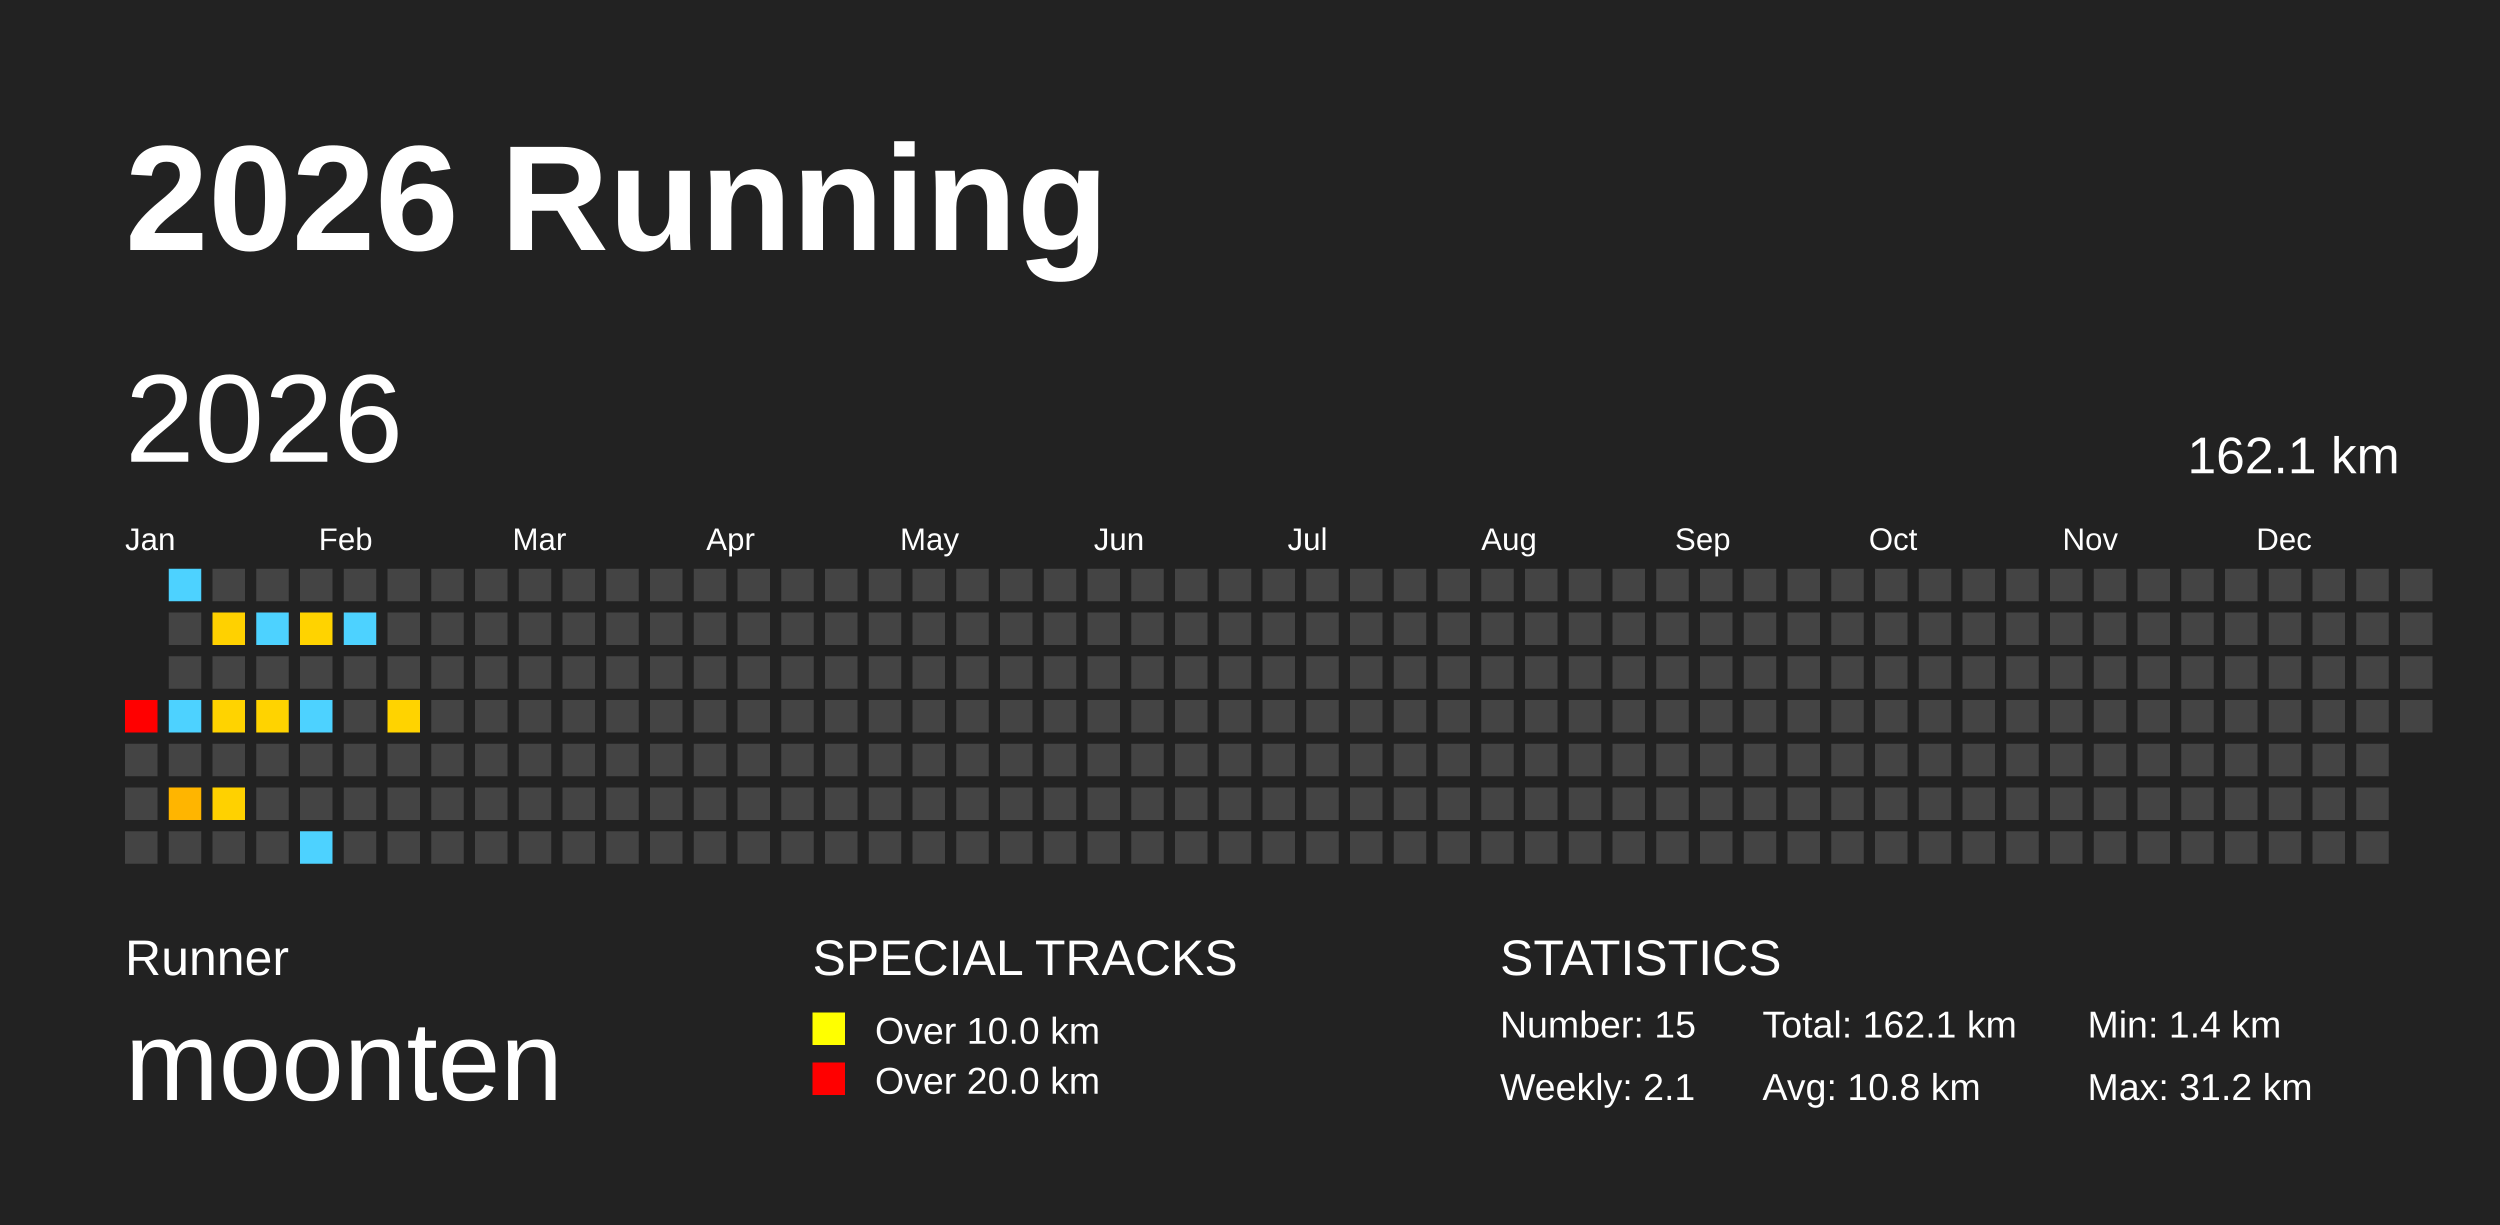
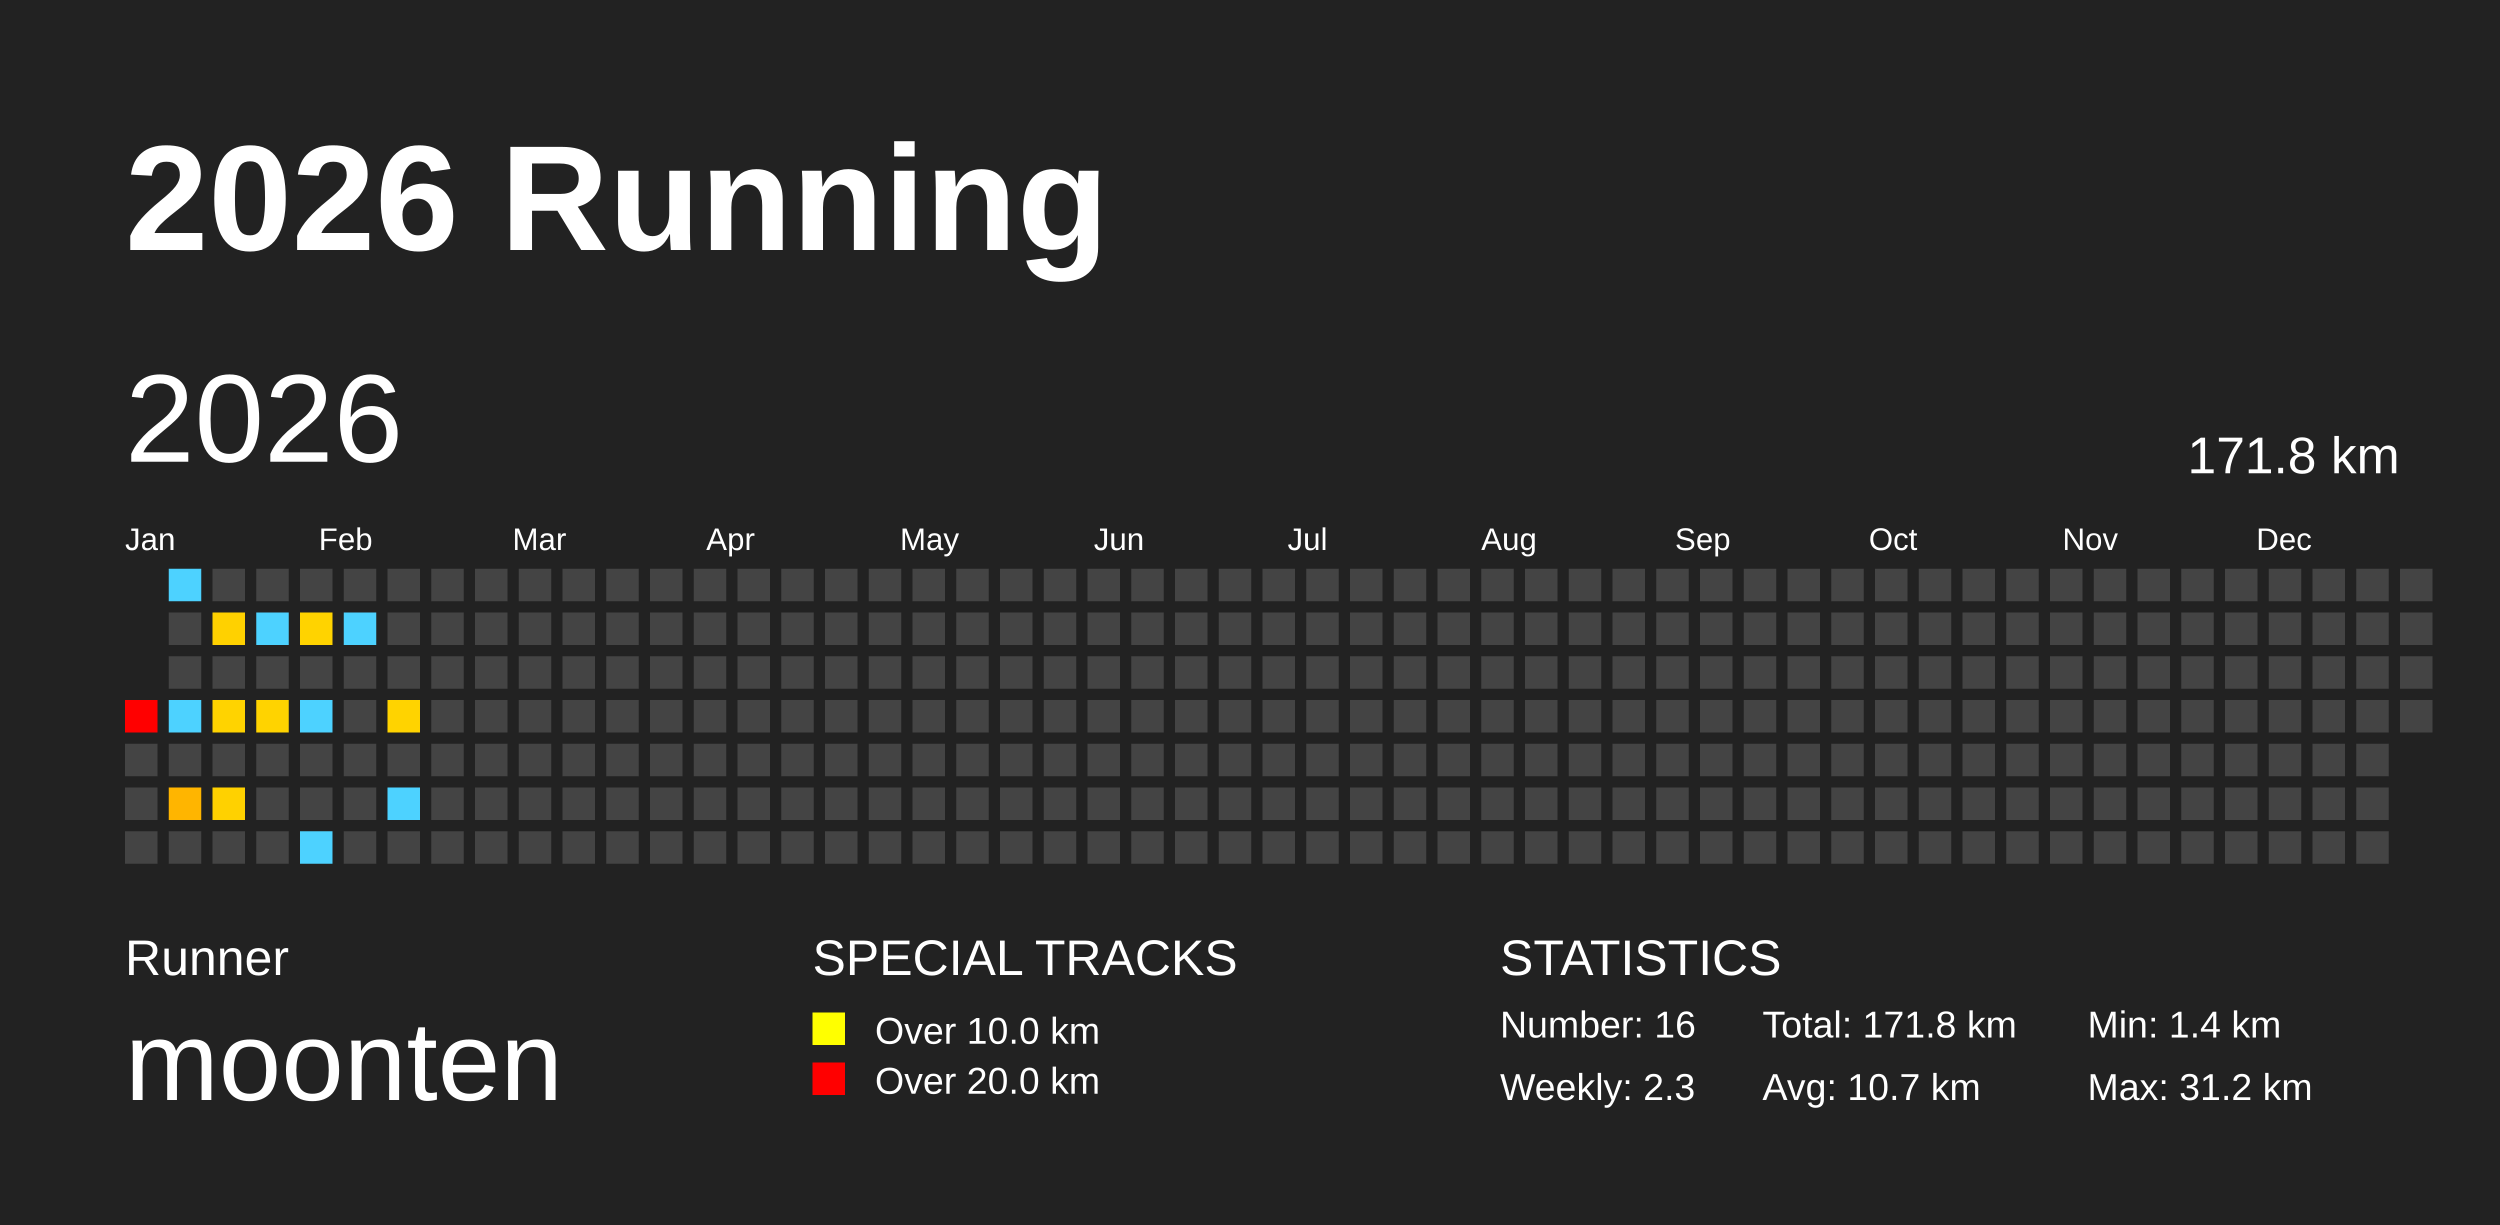
<svg xmlns="http://www.w3.org/2000/svg" baseProfile="full" height="98mm" version="1.1" viewBox="0,0,200,98" width="200mm">
  <defs />
  <rect fill="#222222" height="98" width="200" x="0" y="0" />
  <text fill="#FFFFFF" style="font-size:12px; font-family:Arial; font-weight:bold;" x="10" y="20">2026 Running</text>
  <text fill="#FFFFFF" style="font-size:4px; font-family:Arial" x="10" y="78">Runner</text>
  <text fill="#FFFFFF" style="font-size:9px; font-family:Arial" x="10" y="88">moonten</text>
  <text fill="#FFFFFF" style="font-size:4px; font-family:Arial" x="65" y="78">SPECIAL TRACKS</text>
  <rect fill="yellow" height="2.6" width="2.6" x="65" y="81" />
  <text fill="#FFFFFF" style="font-size:3px; font-family:Arial" x="70" y="83.5">Over 10.0 km</text>
  <rect fill="red" height="2.6" width="2.6" x="65" y="85" />
  <text fill="#FFFFFF" style="font-size:3px; font-family:Arial" x="70" y="87.5">Over 20.0 km</text>
  <text fill="#FFFFFF" style="font-size:4px; font-family:Arial" x="120" y="78">STATISTICS</text>
-   <text fill="#FFFFFF" style="font-size:3px; font-family:Arial" x="120" y="83">Number: 15</text>
-   <text fill="#FFFFFF" style="font-size:3px; font-family:Arial" x="120" y="88">Weekly: 2.1</text>
-   <text fill="#FFFFFF" style="font-size:3px; font-family:Arial" x="141" y="83">Total: 162.1 km</text>
-   <text fill="#FFFFFF" style="font-size:3px; font-family:Arial" x="141" y="88">Avg: 10.8 km</text>
+   <text fill="#FFFFFF" style="font-size:3px; font-family:Arial" x="120" y="83">Number: 16</text>
+   <text fill="#FFFFFF" style="font-size:3px; font-family:Arial" x="120" y="88">Weekly: 2.3</text>
+   <text fill="#FFFFFF" style="font-size:3px; font-family:Arial" x="141" y="83">Total: 171.8 km</text>
+   <text fill="#FFFFFF" style="font-size:3px; font-family:Arial" x="141" y="88">Avg: 10.7 km</text>
  <text fill="#FFFFFF" style="font-size:3px; font-family:Arial" x="167" y="83">Min: 1.4 km</text>
  <text fill="#FFFFFF" style="font-size:3px; font-family:Arial" x="167" y="88">Max: 31.2 km</text>
  <text dominant-baseline="hanging" fill="#FFFFFF" style="font-size:10.0px; font-family:Arial;" x="10" y="30">2026</text>
-   <text dominant-baseline="hanging" fill="#FFFFFF" style="font-size:4.125px; font-family:Arial;" x="175" y="35">162.1 km</text>
+   <text dominant-baseline="hanging" fill="#FFFFFF" style="font-size:4.125px; font-family:Arial;" x="175" y="35">171.8 km</text>
  <text fill="#FFFFFF" style="font-size:2.5px; font-family:Arial" x="10.0" y="44">Jan</text>
  <text fill="#FFFFFF" style="font-size:2.5px; font-family:Arial" x="25.5" y="44">Feb</text>
  <text fill="#FFFFFF" style="font-size:2.5px; font-family:Arial" x="41.0" y="44">Mar</text>
  <text fill="#FFFFFF" style="font-size:2.5px; font-family:Arial" x="56.5" y="44">Apr</text>
  <text fill="#FFFFFF" style="font-size:2.5px; font-family:Arial" x="72.0" y="44">May</text>
  <text fill="#FFFFFF" style="font-size:2.5px; font-family:Arial" x="87.5" y="44">Jun</text>
  <text fill="#FFFFFF" style="font-size:2.5px; font-family:Arial" x="103.0" y="44">Jul</text>
  <text fill="#FFFFFF" style="font-size:2.5px; font-family:Arial" x="118.5" y="44">Aug</text>
  <text fill="#FFFFFF" style="font-size:2.5px; font-family:Arial" x="134.0" y="44">Sep</text>
  <text fill="#FFFFFF" style="font-size:2.5px; font-family:Arial" x="149.5" y="44">Oct</text>
  <text fill="#FFFFFF" style="font-size:2.5px; font-family:Arial" x="165.0" y="44">Nov</text>
  <text fill="#FFFFFF" style="font-size:2.5px; font-family:Arial" x="180.5" y="44">Dec</text>
  <rect fill="red" height="2.6" width="2.6" x="10.0" y="56.0" />
  <rect fill="#444444" height="2.6" width="2.6" x="10.0" y="59.5" />
  <rect fill="#444444" height="2.6" width="2.6" x="10.0" y="63.0" />
  <rect fill="#444444" height="2.6" width="2.6" x="10.0" y="66.5" />
  <rect fill="#4dd2ff" height="2.6" width="2.6" x="13.5" y="45.5" />
  <rect fill="#444444" height="2.6" width="2.6" x="13.5" y="49.0" />
  <rect fill="#444444" height="2.6" width="2.6" x="13.5" y="52.5" />
  <rect fill="#4dd2ff" height="2.6" width="2.6" x="13.5" y="56.0" />
  <rect fill="#444444" height="2.6" width="2.6" x="13.5" y="59.5" />
  <rect fill="#ffb500" height="2.6" width="2.6" x="13.5" y="63.0" />
  <rect fill="#444444" height="2.6" width="2.6" x="13.5" y="66.5" />
  <rect fill="#444444" height="2.6" width="2.6" x="17.0" y="45.5" />
  <rect fill="#ffd100" height="2.6" width="2.6" x="17.0" y="49.0" />
  <rect fill="#444444" height="2.6" width="2.6" x="17.0" y="52.5" />
  <rect fill="#ffd300" height="2.6" width="2.6" x="17.0" y="56.0" />
  <rect fill="#444444" height="2.6" width="2.6" x="17.0" y="59.5" />
  <rect fill="#ffd100" height="2.6" width="2.6" x="17.0" y="63.0" />
  <rect fill="#444444" height="2.6" width="2.6" x="17.0" y="66.5" />
  <rect fill="#444444" height="2.6" width="2.6" x="20.5" y="45.5" />
  <rect fill="#4dd2ff" height="2.6" width="2.6" x="20.5" y="49.0" />
  <rect fill="#444444" height="2.6" width="2.6" x="20.5" y="52.5" />
  <rect fill="#ffd300" height="2.6" width="2.6" x="20.5" y="56.0" />
  <rect fill="#444444" height="2.6" width="2.6" x="20.5" y="59.5" />
  <rect fill="#444444" height="2.6" width="2.6" x="20.5" y="63.0" />
  <rect fill="#444444" height="2.6" width="2.6" x="20.5" y="66.5" />
  <rect fill="#444444" height="2.6" width="2.6" x="24.0" y="45.5" />
  <rect fill="#ffd300" height="2.6" width="2.6" x="24.0" y="49.0" />
  <rect fill="#444444" height="2.6" width="2.6" x="24.0" y="52.5" />
  <rect fill="#4dd2ff" height="2.6" width="2.6" x="24.0" y="56.0" />
  <rect fill="#444444" height="2.6" width="2.6" x="24.0" y="59.5" />
  <rect fill="#444444" height="2.6" width="2.6" x="24.0" y="63.0" />
  <rect fill="#4dd2ff" height="2.6" width="2.6" x="24.0" y="66.5" />
  <rect fill="#444444" height="2.6" width="2.6" x="27.5" y="45.5" />
  <rect fill="#4dd2ff" height="2.6" width="2.6" x="27.5" y="49.0" />
  <rect fill="#444444" height="2.6" width="2.6" x="27.5" y="52.5" />
  <rect fill="#444444" height="2.6" width="2.6" x="27.5" y="56.0" />
  <rect fill="#444444" height="2.6" width="2.6" x="27.5" y="59.5" />
  <rect fill="#444444" height="2.6" width="2.6" x="27.5" y="63.0" />
  <rect fill="#444444" height="2.6" width="2.6" x="27.5" y="66.5" />
  <rect fill="#444444" height="2.6" width="2.6" x="31.0" y="45.5" />
  <rect fill="#444444" height="2.6" width="2.6" x="31.0" y="49.0" />
  <rect fill="#444444" height="2.6" width="2.6" x="31.0" y="52.5" />
  <rect fill="#ffd300" height="2.6" width="2.6" x="31.0" y="56.0" />
  <rect fill="#444444" height="2.6" width="2.6" x="31.0" y="59.5" />
-   <rect fill="#444444" height="2.6" width="2.6" x="31.0" y="63.0" />
+   <rect fill="#4dd2ff" height="2.6" width="2.6" x="31.0" y="63.0" />
  <rect fill="#444444" height="2.6" width="2.6" x="31.0" y="66.5" />
  <rect fill="#444444" height="2.6" width="2.6" x="34.5" y="45.5" />
  <rect fill="#444444" height="2.6" width="2.6" x="34.5" y="49.0" />
  <rect fill="#444444" height="2.6" width="2.6" x="34.5" y="52.5" />
  <rect fill="#444444" height="2.6" width="2.6" x="34.5" y="56.0" />
  <rect fill="#444444" height="2.6" width="2.6" x="34.5" y="59.5" />
  <rect fill="#444444" height="2.6" width="2.6" x="34.5" y="63.0" />
  <rect fill="#444444" height="2.6" width="2.6" x="34.5" y="66.5" />
  <rect fill="#444444" height="2.6" width="2.6" x="38.0" y="45.5" />
  <rect fill="#444444" height="2.6" width="2.6" x="38.0" y="49.0" />
  <rect fill="#444444" height="2.6" width="2.6" x="38.0" y="52.5" />
  <rect fill="#444444" height="2.6" width="2.6" x="38.0" y="56.0" />
  <rect fill="#444444" height="2.6" width="2.6" x="38.0" y="59.5" />
  <rect fill="#444444" height="2.6" width="2.6" x="38.0" y="63.0" />
  <rect fill="#444444" height="2.6" width="2.6" x="38.0" y="66.5" />
  <rect fill="#444444" height="2.6" width="2.6" x="41.5" y="45.5" />
  <rect fill="#444444" height="2.6" width="2.6" x="41.5" y="49.0" />
  <rect fill="#444444" height="2.6" width="2.6" x="41.5" y="52.5" />
  <rect fill="#444444" height="2.6" width="2.6" x="41.5" y="56.0" />
  <rect fill="#444444" height="2.6" width="2.6" x="41.5" y="59.5" />
  <rect fill="#444444" height="2.6" width="2.6" x="41.5" y="63.0" />
  <rect fill="#444444" height="2.6" width="2.6" x="41.5" y="66.5" />
  <rect fill="#444444" height="2.6" width="2.6" x="45.0" y="45.5" />
  <rect fill="#444444" height="2.6" width="2.6" x="45.0" y="49.0" />
  <rect fill="#444444" height="2.6" width="2.6" x="45.0" y="52.5" />
  <rect fill="#444444" height="2.6" width="2.6" x="45.0" y="56.0" />
  <rect fill="#444444" height="2.6" width="2.6" x="45.0" y="59.5" />
  <rect fill="#444444" height="2.6" width="2.6" x="45.0" y="63.0" />
  <rect fill="#444444" height="2.6" width="2.6" x="45.0" y="66.5" />
  <rect fill="#444444" height="2.6" width="2.6" x="48.5" y="45.5" />
  <rect fill="#444444" height="2.6" width="2.6" x="48.5" y="49.0" />
  <rect fill="#444444" height="2.6" width="2.6" x="48.5" y="52.5" />
  <rect fill="#444444" height="2.6" width="2.6" x="48.5" y="56.0" />
  <rect fill="#444444" height="2.6" width="2.6" x="48.5" y="59.5" />
  <rect fill="#444444" height="2.6" width="2.6" x="48.5" y="63.0" />
  <rect fill="#444444" height="2.6" width="2.6" x="48.5" y="66.5" />
  <rect fill="#444444" height="2.6" width="2.6" x="52.0" y="45.5" />
  <rect fill="#444444" height="2.6" width="2.6" x="52.0" y="49.0" />
  <rect fill="#444444" height="2.6" width="2.6" x="52.0" y="52.5" />
  <rect fill="#444444" height="2.6" width="2.6" x="52.0" y="56.0" />
  <rect fill="#444444" height="2.6" width="2.6" x="52.0" y="59.5" />
  <rect fill="#444444" height="2.6" width="2.6" x="52.0" y="63.0" />
  <rect fill="#444444" height="2.6" width="2.6" x="52.0" y="66.5" />
  <rect fill="#444444" height="2.6" width="2.6" x="55.5" y="45.5" />
  <rect fill="#444444" height="2.6" width="2.6" x="55.5" y="49.0" />
  <rect fill="#444444" height="2.6" width="2.6" x="55.5" y="52.5" />
  <rect fill="#444444" height="2.6" width="2.6" x="55.5" y="56.0" />
  <rect fill="#444444" height="2.6" width="2.6" x="55.5" y="59.5" />
  <rect fill="#444444" height="2.6" width="2.6" x="55.5" y="63.0" />
  <rect fill="#444444" height="2.6" width="2.6" x="55.5" y="66.5" />
  <rect fill="#444444" height="2.6" width="2.6" x="59.0" y="45.5" />
  <rect fill="#444444" height="2.6" width="2.6" x="59.0" y="49.0" />
  <rect fill="#444444" height="2.6" width="2.6" x="59.0" y="52.5" />
  <rect fill="#444444" height="2.6" width="2.6" x="59.0" y="56.0" />
  <rect fill="#444444" height="2.6" width="2.6" x="59.0" y="59.5" />
  <rect fill="#444444" height="2.6" width="2.6" x="59.0" y="63.0" />
  <rect fill="#444444" height="2.6" width="2.6" x="59.0" y="66.5" />
  <rect fill="#444444" height="2.6" width="2.6" x="62.5" y="45.5" />
  <rect fill="#444444" height="2.6" width="2.6" x="62.5" y="49.0" />
  <rect fill="#444444" height="2.6" width="2.6" x="62.5" y="52.5" />
  <rect fill="#444444" height="2.6" width="2.6" x="62.5" y="56.0" />
  <rect fill="#444444" height="2.6" width="2.6" x="62.5" y="59.5" />
  <rect fill="#444444" height="2.6" width="2.6" x="62.5" y="63.0" />
  <rect fill="#444444" height="2.6" width="2.6" x="62.5" y="66.5" />
  <rect fill="#444444" height="2.6" width="2.6" x="66.0" y="45.5" />
  <rect fill="#444444" height="2.6" width="2.6" x="66.0" y="49.0" />
  <rect fill="#444444" height="2.6" width="2.6" x="66.0" y="52.5" />
  <rect fill="#444444" height="2.6" width="2.6" x="66.0" y="56.0" />
  <rect fill="#444444" height="2.6" width="2.6" x="66.0" y="59.5" />
  <rect fill="#444444" height="2.6" width="2.6" x="66.0" y="63.0" />
  <rect fill="#444444" height="2.6" width="2.6" x="66.0" y="66.5" />
  <rect fill="#444444" height="2.6" width="2.6" x="69.5" y="45.5" />
  <rect fill="#444444" height="2.6" width="2.6" x="69.5" y="49.0" />
  <rect fill="#444444" height="2.6" width="2.6" x="69.5" y="52.5" />
  <rect fill="#444444" height="2.6" width="2.6" x="69.5" y="56.0" />
  <rect fill="#444444" height="2.6" width="2.6" x="69.5" y="59.5" />
  <rect fill="#444444" height="2.6" width="2.6" x="69.5" y="63.0" />
  <rect fill="#444444" height="2.6" width="2.6" x="69.5" y="66.5" />
  <rect fill="#444444" height="2.6" width="2.6" x="73.0" y="45.5" />
  <rect fill="#444444" height="2.6" width="2.6" x="73.0" y="49.0" />
  <rect fill="#444444" height="2.6" width="2.6" x="73.0" y="52.5" />
  <rect fill="#444444" height="2.6" width="2.6" x="73.0" y="56.0" />
  <rect fill="#444444" height="2.6" width="2.6" x="73.0" y="59.5" />
  <rect fill="#444444" height="2.6" width="2.6" x="73.0" y="63.0" />
  <rect fill="#444444" height="2.6" width="2.6" x="73.0" y="66.5" />
  <rect fill="#444444" height="2.6" width="2.6" x="76.5" y="45.5" />
  <rect fill="#444444" height="2.6" width="2.6" x="76.5" y="49.0" />
  <rect fill="#444444" height="2.6" width="2.6" x="76.5" y="52.5" />
  <rect fill="#444444" height="2.6" width="2.6" x="76.5" y="56.0" />
  <rect fill="#444444" height="2.6" width="2.6" x="76.5" y="59.5" />
  <rect fill="#444444" height="2.6" width="2.6" x="76.5" y="63.0" />
  <rect fill="#444444" height="2.6" width="2.6" x="76.5" y="66.5" />
  <rect fill="#444444" height="2.6" width="2.6" x="80.0" y="45.5" />
  <rect fill="#444444" height="2.6" width="2.6" x="80.0" y="49.0" />
  <rect fill="#444444" height="2.6" width="2.6" x="80.0" y="52.5" />
  <rect fill="#444444" height="2.6" width="2.6" x="80.0" y="56.0" />
  <rect fill="#444444" height="2.6" width="2.6" x="80.0" y="59.5" />
  <rect fill="#444444" height="2.6" width="2.6" x="80.0" y="63.0" />
  <rect fill="#444444" height="2.6" width="2.6" x="80.0" y="66.5" />
  <rect fill="#444444" height="2.6" width="2.6" x="83.5" y="45.5" />
  <rect fill="#444444" height="2.6" width="2.6" x="83.5" y="49.0" />
  <rect fill="#444444" height="2.6" width="2.6" x="83.5" y="52.5" />
  <rect fill="#444444" height="2.6" width="2.6" x="83.5" y="56.0" />
  <rect fill="#444444" height="2.6" width="2.6" x="83.5" y="59.5" />
  <rect fill="#444444" height="2.6" width="2.6" x="83.5" y="63.0" />
  <rect fill="#444444" height="2.6" width="2.6" x="83.5" y="66.5" />
  <rect fill="#444444" height="2.6" width="2.6" x="87.0" y="45.5" />
  <rect fill="#444444" height="2.6" width="2.6" x="87.0" y="49.0" />
  <rect fill="#444444" height="2.6" width="2.6" x="87.0" y="52.5" />
  <rect fill="#444444" height="2.6" width="2.6" x="87.0" y="56.0" />
  <rect fill="#444444" height="2.6" width="2.6" x="87.0" y="59.5" />
  <rect fill="#444444" height="2.6" width="2.6" x="87.0" y="63.0" />
  <rect fill="#444444" height="2.6" width="2.6" x="87.0" y="66.5" />
  <rect fill="#444444" height="2.6" width="2.6" x="90.5" y="45.5" />
  <rect fill="#444444" height="2.6" width="2.6" x="90.5" y="49.0" />
  <rect fill="#444444" height="2.6" width="2.6" x="90.5" y="52.5" />
  <rect fill="#444444" height="2.6" width="2.6" x="90.5" y="56.0" />
  <rect fill="#444444" height="2.6" width="2.6" x="90.5" y="59.5" />
  <rect fill="#444444" height="2.6" width="2.6" x="90.5" y="63.0" />
  <rect fill="#444444" height="2.6" width="2.6" x="90.5" y="66.5" />
  <rect fill="#444444" height="2.6" width="2.6" x="94.0" y="45.5" />
  <rect fill="#444444" height="2.6" width="2.6" x="94.0" y="49.0" />
  <rect fill="#444444" height="2.6" width="2.6" x="94.0" y="52.5" />
  <rect fill="#444444" height="2.6" width="2.6" x="94.0" y="56.0" />
  <rect fill="#444444" height="2.6" width="2.6" x="94.0" y="59.5" />
  <rect fill="#444444" height="2.6" width="2.6" x="94.0" y="63.0" />
  <rect fill="#444444" height="2.6" width="2.6" x="94.0" y="66.5" />
  <rect fill="#444444" height="2.6" width="2.6" x="97.5" y="45.5" />
  <rect fill="#444444" height="2.6" width="2.6" x="97.5" y="49.0" />
  <rect fill="#444444" height="2.6" width="2.6" x="97.5" y="52.5" />
  <rect fill="#444444" height="2.6" width="2.6" x="97.5" y="56.0" />
  <rect fill="#444444" height="2.6" width="2.6" x="97.5" y="59.5" />
  <rect fill="#444444" height="2.6" width="2.6" x="97.5" y="63.0" />
  <rect fill="#444444" height="2.6" width="2.6" x="97.5" y="66.5" />
  <rect fill="#444444" height="2.6" width="2.6" x="101.0" y="45.5" />
  <rect fill="#444444" height="2.6" width="2.6" x="101.0" y="49.0" />
  <rect fill="#444444" height="2.6" width="2.6" x="101.0" y="52.5" />
  <rect fill="#444444" height="2.6" width="2.6" x="101.0" y="56.0" />
  <rect fill="#444444" height="2.6" width="2.6" x="101.0" y="59.5" />
  <rect fill="#444444" height="2.6" width="2.6" x="101.0" y="63.0" />
  <rect fill="#444444" height="2.6" width="2.6" x="101.0" y="66.5" />
  <rect fill="#444444" height="2.6" width="2.6" x="104.5" y="45.5" />
  <rect fill="#444444" height="2.6" width="2.6" x="104.5" y="49.0" />
  <rect fill="#444444" height="2.6" width="2.6" x="104.5" y="52.5" />
  <rect fill="#444444" height="2.6" width="2.6" x="104.5" y="56.0" />
  <rect fill="#444444" height="2.6" width="2.6" x="104.5" y="59.5" />
  <rect fill="#444444" height="2.6" width="2.6" x="104.5" y="63.0" />
  <rect fill="#444444" height="2.6" width="2.6" x="104.5" y="66.5" />
  <rect fill="#444444" height="2.6" width="2.6" x="108.0" y="45.5" />
  <rect fill="#444444" height="2.6" width="2.6" x="108.0" y="49.0" />
  <rect fill="#444444" height="2.6" width="2.6" x="108.0" y="52.5" />
  <rect fill="#444444" height="2.6" width="2.6" x="108.0" y="56.0" />
  <rect fill="#444444" height="2.6" width="2.6" x="108.0" y="59.5" />
  <rect fill="#444444" height="2.6" width="2.6" x="108.0" y="63.0" />
  <rect fill="#444444" height="2.6" width="2.6" x="108.0" y="66.5" />
  <rect fill="#444444" height="2.6" width="2.6" x="111.5" y="45.5" />
  <rect fill="#444444" height="2.6" width="2.6" x="111.5" y="49.0" />
  <rect fill="#444444" height="2.6" width="2.6" x="111.5" y="52.5" />
  <rect fill="#444444" height="2.6" width="2.6" x="111.5" y="56.0" />
  <rect fill="#444444" height="2.6" width="2.6" x="111.5" y="59.5" />
  <rect fill="#444444" height="2.6" width="2.6" x="111.5" y="63.0" />
  <rect fill="#444444" height="2.6" width="2.6" x="111.5" y="66.5" />
  <rect fill="#444444" height="2.6" width="2.6" x="115.0" y="45.5" />
  <rect fill="#444444" height="2.6" width="2.6" x="115.0" y="49.0" />
  <rect fill="#444444" height="2.6" width="2.6" x="115.0" y="52.5" />
  <rect fill="#444444" height="2.6" width="2.6" x="115.0" y="56.0" />
  <rect fill="#444444" height="2.6" width="2.6" x="115.0" y="59.5" />
  <rect fill="#444444" height="2.6" width="2.6" x="115.0" y="63.0" />
  <rect fill="#444444" height="2.6" width="2.6" x="115.0" y="66.5" />
  <rect fill="#444444" height="2.6" width="2.6" x="118.5" y="45.5" />
  <rect fill="#444444" height="2.6" width="2.6" x="118.5" y="49.0" />
  <rect fill="#444444" height="2.6" width="2.6" x="118.5" y="52.5" />
  <rect fill="#444444" height="2.6" width="2.6" x="118.5" y="56.0" />
  <rect fill="#444444" height="2.6" width="2.6" x="118.5" y="59.5" />
  <rect fill="#444444" height="2.6" width="2.6" x="118.5" y="63.0" />
  <rect fill="#444444" height="2.6" width="2.6" x="118.5" y="66.5" />
  <rect fill="#444444" height="2.6" width="2.6" x="122.0" y="45.5" />
  <rect fill="#444444" height="2.6" width="2.6" x="122.0" y="49.0" />
  <rect fill="#444444" height="2.6" width="2.6" x="122.0" y="52.5" />
  <rect fill="#444444" height="2.6" width="2.6" x="122.0" y="56.0" />
  <rect fill="#444444" height="2.6" width="2.6" x="122.0" y="59.5" />
  <rect fill="#444444" height="2.6" width="2.6" x="122.0" y="63.0" />
  <rect fill="#444444" height="2.6" width="2.6" x="122.0" y="66.5" />
  <rect fill="#444444" height="2.6" width="2.6" x="125.5" y="45.5" />
  <rect fill="#444444" height="2.6" width="2.6" x="125.5" y="49.0" />
  <rect fill="#444444" height="2.6" width="2.6" x="125.5" y="52.5" />
  <rect fill="#444444" height="2.6" width="2.6" x="125.5" y="56.0" />
  <rect fill="#444444" height="2.6" width="2.6" x="125.5" y="59.5" />
  <rect fill="#444444" height="2.6" width="2.6" x="125.5" y="63.0" />
  <rect fill="#444444" height="2.6" width="2.6" x="125.5" y="66.5" />
  <rect fill="#444444" height="2.6" width="2.6" x="129.0" y="45.5" />
  <rect fill="#444444" height="2.6" width="2.6" x="129.0" y="49.0" />
  <rect fill="#444444" height="2.6" width="2.6" x="129.0" y="52.5" />
  <rect fill="#444444" height="2.6" width="2.6" x="129.0" y="56.0" />
  <rect fill="#444444" height="2.6" width="2.6" x="129.0" y="59.5" />
  <rect fill="#444444" height="2.6" width="2.6" x="129.0" y="63.0" />
  <rect fill="#444444" height="2.6" width="2.6" x="129.0" y="66.5" />
  <rect fill="#444444" height="2.6" width="2.6" x="132.5" y="45.5" />
  <rect fill="#444444" height="2.6" width="2.6" x="132.5" y="49.0" />
  <rect fill="#444444" height="2.6" width="2.6" x="132.5" y="52.5" />
  <rect fill="#444444" height="2.6" width="2.6" x="132.5" y="56.0" />
  <rect fill="#444444" height="2.6" width="2.6" x="132.5" y="59.5" />
  <rect fill="#444444" height="2.6" width="2.6" x="132.5" y="63.0" />
  <rect fill="#444444" height="2.6" width="2.6" x="132.5" y="66.5" />
  <rect fill="#444444" height="2.6" width="2.6" x="136.0" y="45.5" />
  <rect fill="#444444" height="2.6" width="2.6" x="136.0" y="49.0" />
  <rect fill="#444444" height="2.6" width="2.6" x="136.0" y="52.5" />
  <rect fill="#444444" height="2.6" width="2.6" x="136.0" y="56.0" />
  <rect fill="#444444" height="2.6" width="2.6" x="136.0" y="59.5" />
  <rect fill="#444444" height="2.6" width="2.6" x="136.0" y="63.0" />
  <rect fill="#444444" height="2.6" width="2.6" x="136.0" y="66.5" />
  <rect fill="#444444" height="2.6" width="2.6" x="139.5" y="45.5" />
  <rect fill="#444444" height="2.6" width="2.6" x="139.5" y="49.0" />
  <rect fill="#444444" height="2.6" width="2.6" x="139.5" y="52.5" />
  <rect fill="#444444" height="2.6" width="2.6" x="139.5" y="56.0" />
  <rect fill="#444444" height="2.6" width="2.6" x="139.5" y="59.5" />
  <rect fill="#444444" height="2.6" width="2.6" x="139.5" y="63.0" />
  <rect fill="#444444" height="2.6" width="2.6" x="139.5" y="66.5" />
  <rect fill="#444444" height="2.6" width="2.6" x="143.0" y="45.5" />
  <rect fill="#444444" height="2.6" width="2.6" x="143.0" y="49.0" />
  <rect fill="#444444" height="2.6" width="2.6" x="143.0" y="52.5" />
  <rect fill="#444444" height="2.6" width="2.6" x="143.0" y="56.0" />
  <rect fill="#444444" height="2.6" width="2.6" x="143.0" y="59.5" />
  <rect fill="#444444" height="2.6" width="2.6" x="143.0" y="63.0" />
  <rect fill="#444444" height="2.6" width="2.6" x="143.0" y="66.5" />
  <rect fill="#444444" height="2.6" width="2.6" x="146.5" y="45.5" />
  <rect fill="#444444" height="2.6" width="2.6" x="146.5" y="49.0" />
  <rect fill="#444444" height="2.6" width="2.6" x="146.5" y="52.5" />
  <rect fill="#444444" height="2.6" width="2.6" x="146.5" y="56.0" />
  <rect fill="#444444" height="2.6" width="2.6" x="146.5" y="59.5" />
  <rect fill="#444444" height="2.6" width="2.6" x="146.5" y="63.0" />
  <rect fill="#444444" height="2.6" width="2.6" x="146.5" y="66.5" />
  <rect fill="#444444" height="2.6" width="2.6" x="150.0" y="45.5" />
  <rect fill="#444444" height="2.6" width="2.6" x="150.0" y="49.0" />
  <rect fill="#444444" height="2.6" width="2.6" x="150.0" y="52.5" />
  <rect fill="#444444" height="2.6" width="2.6" x="150.0" y="56.0" />
  <rect fill="#444444" height="2.6" width="2.6" x="150.0" y="59.5" />
  <rect fill="#444444" height="2.6" width="2.6" x="150.0" y="63.0" />
  <rect fill="#444444" height="2.6" width="2.6" x="150.0" y="66.5" />
  <rect fill="#444444" height="2.6" width="2.6" x="153.5" y="45.5" />
  <rect fill="#444444" height="2.6" width="2.6" x="153.5" y="49.0" />
  <rect fill="#444444" height="2.6" width="2.6" x="153.5" y="52.5" />
  <rect fill="#444444" height="2.6" width="2.6" x="153.5" y="56.0" />
  <rect fill="#444444" height="2.6" width="2.6" x="153.5" y="59.5" />
  <rect fill="#444444" height="2.6" width="2.6" x="153.5" y="63.0" />
  <rect fill="#444444" height="2.6" width="2.6" x="153.5" y="66.5" />
  <rect fill="#444444" height="2.6" width="2.6" x="157.0" y="45.5" />
  <rect fill="#444444" height="2.6" width="2.6" x="157.0" y="49.0" />
  <rect fill="#444444" height="2.6" width="2.6" x="157.0" y="52.5" />
  <rect fill="#444444" height="2.6" width="2.6" x="157.0" y="56.0" />
  <rect fill="#444444" height="2.6" width="2.6" x="157.0" y="59.5" />
  <rect fill="#444444" height="2.6" width="2.6" x="157.0" y="63.0" />
  <rect fill="#444444" height="2.6" width="2.6" x="157.0" y="66.5" />
  <rect fill="#444444" height="2.6" width="2.6" x="160.5" y="45.5" />
  <rect fill="#444444" height="2.6" width="2.6" x="160.5" y="49.0" />
  <rect fill="#444444" height="2.6" width="2.6" x="160.5" y="52.5" />
  <rect fill="#444444" height="2.6" width="2.6" x="160.5" y="56.0" />
  <rect fill="#444444" height="2.6" width="2.6" x="160.5" y="59.5" />
  <rect fill="#444444" height="2.6" width="2.6" x="160.5" y="63.0" />
  <rect fill="#444444" height="2.6" width="2.6" x="160.5" y="66.5" />
  <rect fill="#444444" height="2.6" width="2.6" x="164.0" y="45.5" />
  <rect fill="#444444" height="2.6" width="2.6" x="164.0" y="49.0" />
  <rect fill="#444444" height="2.6" width="2.6" x="164.0" y="52.5" />
  <rect fill="#444444" height="2.6" width="2.6" x="164.0" y="56.0" />
  <rect fill="#444444" height="2.6" width="2.6" x="164.0" y="59.5" />
  <rect fill="#444444" height="2.6" width="2.6" x="164.0" y="63.0" />
  <rect fill="#444444" height="2.6" width="2.6" x="164.0" y="66.5" />
  <rect fill="#444444" height="2.6" width="2.6" x="167.5" y="45.5" />
  <rect fill="#444444" height="2.6" width="2.6" x="167.5" y="49.0" />
  <rect fill="#444444" height="2.6" width="2.6" x="167.5" y="52.5" />
  <rect fill="#444444" height="2.6" width="2.6" x="167.5" y="56.0" />
  <rect fill="#444444" height="2.6" width="2.6" x="167.5" y="59.5" />
  <rect fill="#444444" height="2.6" width="2.6" x="167.5" y="63.0" />
  <rect fill="#444444" height="2.6" width="2.6" x="167.5" y="66.5" />
  <rect fill="#444444" height="2.6" width="2.6" x="171.0" y="45.5" />
  <rect fill="#444444" height="2.6" width="2.6" x="171.0" y="49.0" />
  <rect fill="#444444" height="2.6" width="2.6" x="171.0" y="52.5" />
  <rect fill="#444444" height="2.6" width="2.6" x="171.0" y="56.0" />
  <rect fill="#444444" height="2.6" width="2.6" x="171.0" y="59.5" />
  <rect fill="#444444" height="2.6" width="2.6" x="171.0" y="63.0" />
  <rect fill="#444444" height="2.6" width="2.6" x="171.0" y="66.5" />
  <rect fill="#444444" height="2.6" width="2.6" x="174.5" y="45.5" />
  <rect fill="#444444" height="2.6" width="2.6" x="174.5" y="49.0" />
  <rect fill="#444444" height="2.6" width="2.6" x="174.5" y="52.5" />
  <rect fill="#444444" height="2.6" width="2.6" x="174.5" y="56.0" />
  <rect fill="#444444" height="2.6" width="2.6" x="174.5" y="59.5" />
  <rect fill="#444444" height="2.6" width="2.6" x="174.5" y="63.0" />
  <rect fill="#444444" height="2.6" width="2.6" x="174.5" y="66.5" />
  <rect fill="#444444" height="2.6" width="2.6" x="178.0" y="45.5" />
  <rect fill="#444444" height="2.6" width="2.6" x="178.0" y="49.0" />
  <rect fill="#444444" height="2.6" width="2.6" x="178.0" y="52.5" />
  <rect fill="#444444" height="2.6" width="2.6" x="178.0" y="56.0" />
  <rect fill="#444444" height="2.6" width="2.6" x="178.0" y="59.5" />
  <rect fill="#444444" height="2.6" width="2.6" x="178.0" y="63.0" />
  <rect fill="#444444" height="2.6" width="2.6" x="178.0" y="66.5" />
  <rect fill="#444444" height="2.6" width="2.6" x="181.5" y="45.5" />
  <rect fill="#444444" height="2.6" width="2.6" x="181.5" y="49.0" />
  <rect fill="#444444" height="2.6" width="2.6" x="181.5" y="52.5" />
  <rect fill="#444444" height="2.6" width="2.6" x="181.5" y="56.0" />
  <rect fill="#444444" height="2.6" width="2.6" x="181.5" y="59.5" />
  <rect fill="#444444" height="2.6" width="2.6" x="181.5" y="63.0" />
  <rect fill="#444444" height="2.6" width="2.6" x="181.5" y="66.5" />
  <rect fill="#444444" height="2.6" width="2.6" x="185.0" y="45.5" />
  <rect fill="#444444" height="2.6" width="2.6" x="185.0" y="49.0" />
  <rect fill="#444444" height="2.6" width="2.6" x="185.0" y="52.5" />
  <rect fill="#444444" height="2.6" width="2.6" x="185.0" y="56.0" />
  <rect fill="#444444" height="2.6" width="2.6" x="185.0" y="59.5" />
  <rect fill="#444444" height="2.6" width="2.6" x="185.0" y="63.0" />
  <rect fill="#444444" height="2.6" width="2.6" x="185.0" y="66.5" />
  <rect fill="#444444" height="2.6" width="2.6" x="188.5" y="45.5" />
  <rect fill="#444444" height="2.6" width="2.6" x="188.5" y="49.0" />
  <rect fill="#444444" height="2.6" width="2.6" x="188.5" y="52.5" />
  <rect fill="#444444" height="2.6" width="2.6" x="188.5" y="56.0" />
  <rect fill="#444444" height="2.6" width="2.6" x="188.5" y="59.5" />
  <rect fill="#444444" height="2.6" width="2.6" x="188.5" y="63.0" />
  <rect fill="#444444" height="2.6" width="2.6" x="188.5" y="66.5" />
  <rect fill="#444444" height="2.6" width="2.6" x="192.0" y="45.5" />
  <rect fill="#444444" height="2.6" width="2.6" x="192.0" y="49.0" />
  <rect fill="#444444" height="2.6" width="2.6" x="192.0" y="52.5" />
  <rect fill="#444444" height="2.6" width="2.6" x="192.0" y="56.0" />
</svg>
